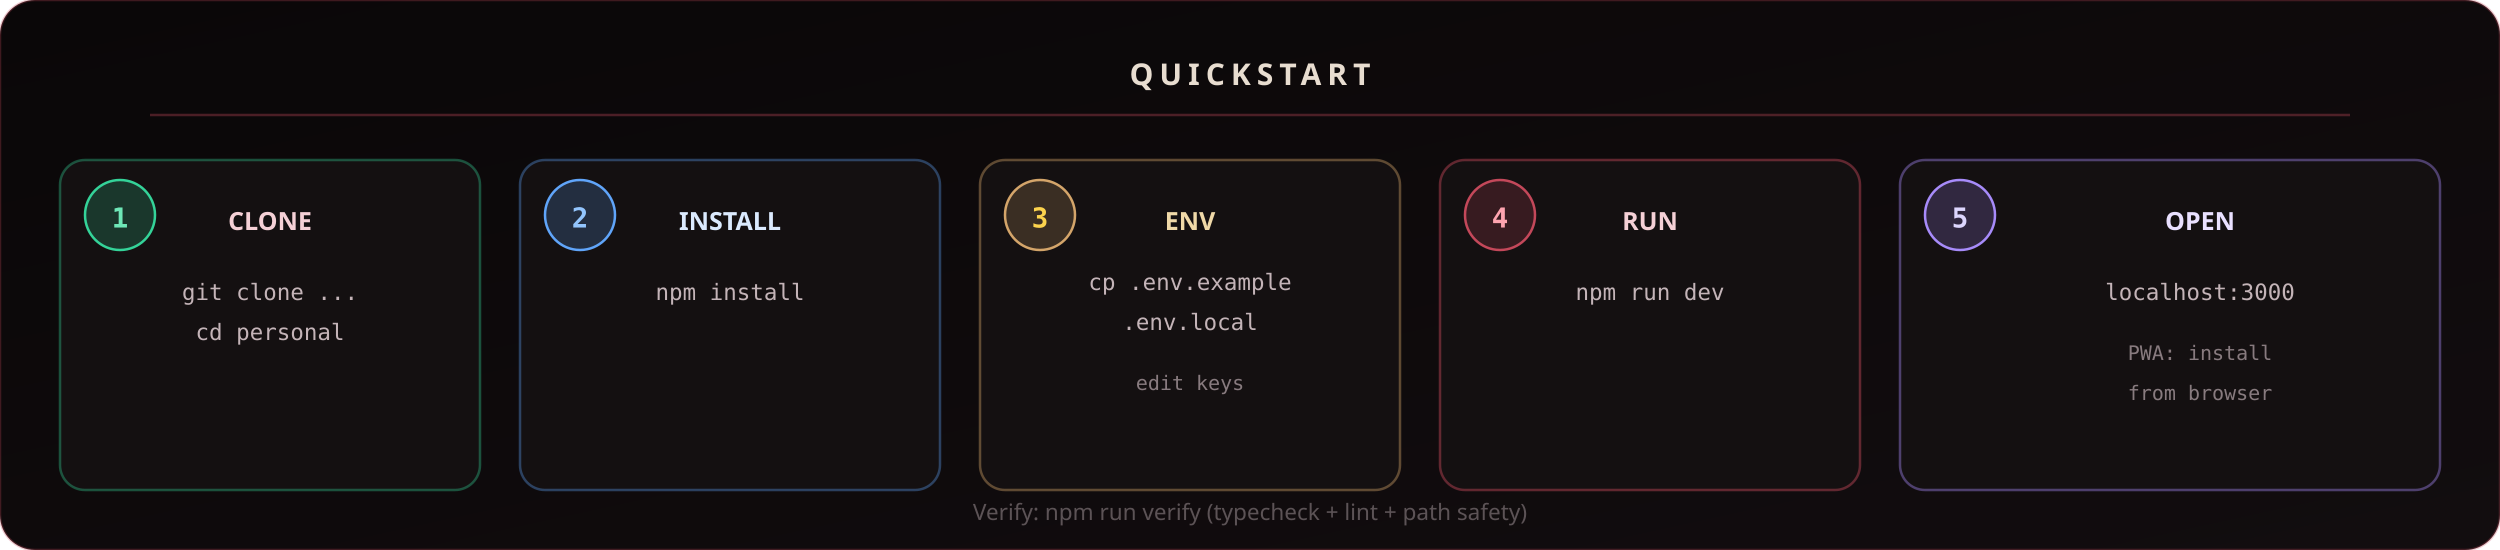
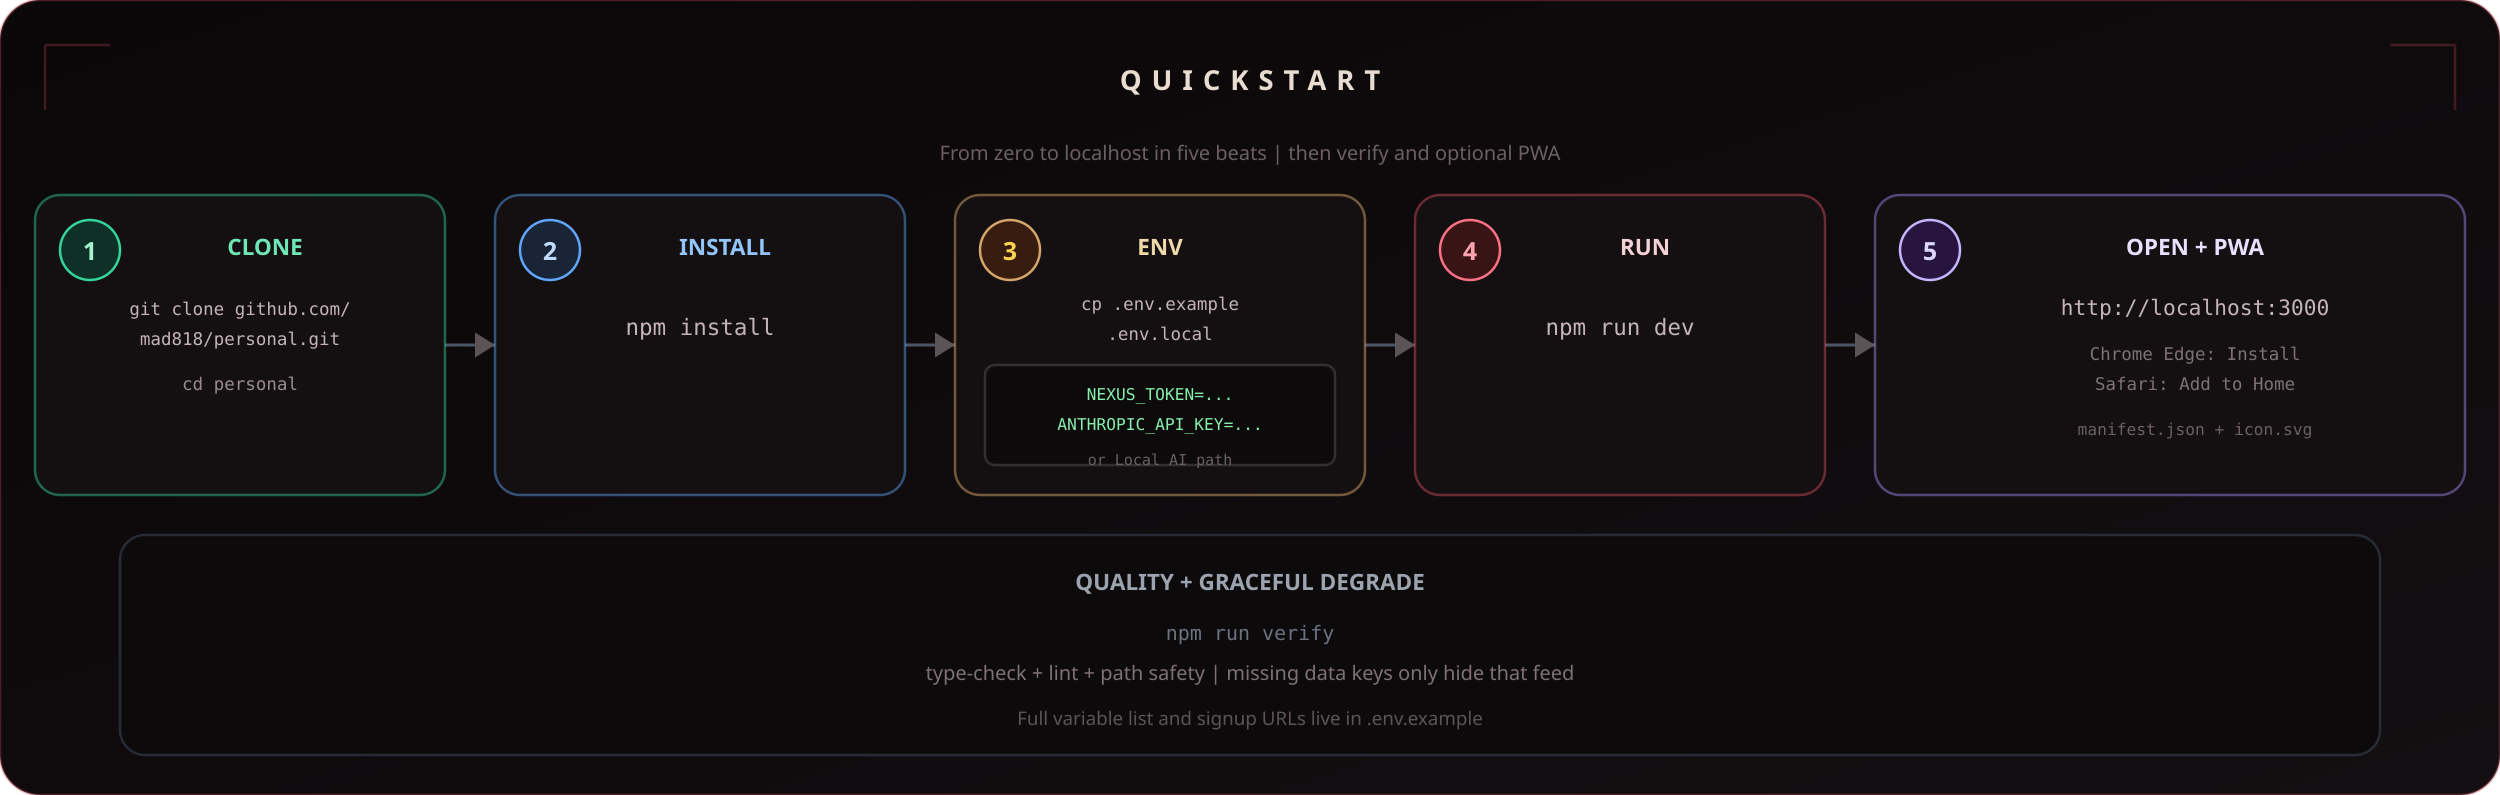
- <svg xmlns="http://www.w3.org/2000/svg" viewBox="0 0 1000 220" width="1000" height="220" role="img" aria-labelledby="qsTitle qsDesc">
+ <svg xmlns="http://www.w3.org/2000/svg" viewBox="0 0 1000 318" width="1000" height="318" role="img" aria-labelledby="qT qD">
  <defs>
-     <linearGradient id="qsBg" x1="0" y1="0" x2="100%" y2="100%">
+     <linearGradient id="qBg" x1="0%" y1="0%" x2="100%" y2="100%">
      <stop offset="0%" style="stop-color:#0a0708" />
-       <stop offset="100%" style="stop-color:#120d0f" />
+       <stop offset="100%" style="stop-color:#140f12" />
+     </linearGradient>
+     <linearGradient id="qLine" x1="0%" y1="0%" x2="100%" y2="0%">
+       <stop offset="0%" style="stop-color:#c4485a" />
+       <stop offset="100%" style="stop-color:#d4a56a" />
    </linearGradient>
  </defs>
-   <rect width="1000" height="220" rx="14" fill="url(#qsBg)" stroke="#c4485a" stroke-opacity="0.28" stroke-width="1" />
-   <text x="500" y="34" text-anchor="middle" fill="#e8ddd0" font-family="system-ui,sans-serif" font-size="12" font-weight="800" letter-spacing="0.2em">QUICKSTART</text>
-   <line x1="60" y1="46" x2="940" y2="46" stroke="#c4485a" stroke-opacity="0.35" stroke-width="1" />
-   <g font-family="ui-monospace,Menlo,Consolas,monospace" font-size="9" fill="#c4b4b8">
-     <g transform="translate(24,64)">
-       <rect width="168" height="132" rx="10" fill="#141011" stroke="#34d399" stroke-opacity="0.35" />
-       <circle cx="24" cy="22" r="14" fill="#34d399" fill-opacity="0.2" stroke="#34d399" stroke-width="1" />
-       <text x="24" y="27" text-anchor="middle" fill="#6ee7b7" font-size="11" font-weight="800">1</text>
-       <text x="84" y="28" text-anchor="middle" fill="#f5d0d6" font-size="10" font-family="system-ui,sans-serif" font-weight="700">CLONE</text>
-       <text x="84" y="56" text-anchor="middle">git clone ...</text>
-       <text x="84" y="72" text-anchor="middle">cd personal</text>
+   <rect width="1000" height="318" rx="16" fill="url(#qBg)" stroke="#c4485a" stroke-opacity="0.35" stroke-width="1" />
+   <path d="M 18 18 L 44 18 M 18 18 L 18 44" stroke="#c4485a" stroke-opacity="0.28" fill="none" />
+   <path d="M 982 18 L 956 18 M 982 18 L 982 44" stroke="#c4485a" stroke-opacity="0.28" fill="none" />
+   <text x="500" y="36" text-anchor="middle" fill="#e8ddd0" font-family="system-ui,Segoe UI,sans-serif" font-size="11" font-weight="800" letter-spacing="0.36em">QUICKSTART</text>
+   <line x1="100" y1="48" x2="900" y2="48" stroke="url(#qLine)" stroke-opacity="0.6" stroke-width="1" />
+   <text x="500" y="64" text-anchor="middle" fill="#6b5f63" font-family="system-ui,sans-serif" font-size="8">From zero to localhost in five beats | then verify and optional PWA</text>
+   <path d="M 178 138 L 198 138" stroke="#4b5563" stroke-width="1.2" fill="none" />
+   <polygon points="198,138 190,133 190,143" fill="#5c5356" />
+   <path d="M 362 138 L 382 138" stroke="#4b5563" stroke-width="1.2" fill="none" />
+   <polygon points="382,138 374,133 374,143" fill="#5c5356" />
+   <path d="M 546 138 L 566 138" stroke="#4b5563" stroke-width="1.2" fill="none" />
+   <polygon points="566,138 558,133 558,143" fill="#5c5356" />
+   <path d="M 730 138 L 750 138" stroke="#4b5563" stroke-width="1.2" fill="none" />
+   <polygon points="750,138 742,133 742,143" fill="#5c5356" />
+   <g font-family="ui-monospace,Consolas,monospace">
+     <g transform="translate(14,78)">
+       <rect width="164" height="120" rx="10" fill="#141011" stroke="#34d399" stroke-opacity="0.45" />
+       <circle cx="22" cy="22" r="12" fill="#065f46" fill-opacity="0.4" stroke="#34d399" stroke-width="1" />
+       <text x="22" y="26" text-anchor="middle" fill="#a7f3d0" font-family="system-ui,sans-serif" font-size="10" font-weight="800">1</text>
+       <text x="92" y="24" text-anchor="middle" fill="#6ee7b7" font-family="system-ui,sans-serif" font-size="9" font-weight="700">CLONE</text>
+       <text x="82" y="48" text-anchor="middle" fill="#c4b4b8" font-size="7">git clone github.com/</text>
+       <text x="82" y="60" text-anchor="middle" fill="#c4b4b8" font-size="7">mad818/personal.git</text>
+       <text x="82" y="78" text-anchor="middle" fill="#9a8b90" font-size="7">cd personal</text>
    </g>
-     <g transform="translate(208,64)">
-       <rect width="168" height="132" rx="10" fill="#141011" stroke="#60a5fa" stroke-opacity="0.35" />
-       <circle cx="24" cy="22" r="14" fill="#60a5fa" fill-opacity="0.2" stroke="#60a5fa" stroke-width="1" />
-       <text x="24" y="27" text-anchor="middle" fill="#93c5fd" font-size="11" font-weight="800">2</text>
-       <text x="84" y="28" text-anchor="middle" fill="#dbeafe" font-size="10" font-family="system-ui,sans-serif" font-weight="700">INSTALL</text>
-       <text x="84" y="56" text-anchor="middle">npm install</text>
+     <g transform="translate(198,78)">
+       <rect width="164" height="120" rx="10" fill="#141011" stroke="#60a5fa" stroke-opacity="0.45" />
+       <circle cx="22" cy="22" r="12" fill="#1e3a5f" fill-opacity="0.5" stroke="#60a5fa" stroke-width="1" />
+       <text x="22" y="26" text-anchor="middle" fill="#bfdbfe" font-family="system-ui,sans-serif" font-size="10" font-weight="800">2</text>
+       <text x="92" y="24" text-anchor="middle" fill="#93c5fd" font-family="system-ui,sans-serif" font-size="9" font-weight="700">INSTALL</text>
+       <text x="82" y="56" text-anchor="middle" fill="#c4b4b8" font-size="9">npm install</text>
    </g>
-     <g transform="translate(392,64)">
-       <rect width="168" height="132" rx="10" fill="#141011" stroke="#d4a56a" stroke-opacity="0.4" />
-       <circle cx="24" cy="22" r="14" fill="#d4a56a" fill-opacity="0.2" stroke="#d4a56a" stroke-width="1" />
-       <text x="24" y="27" text-anchor="middle" fill="#fcd34d" font-size="11" font-weight="800">3</text>
-       <text x="84" y="28" text-anchor="middle" fill="#f0d9a8" font-size="10" font-family="system-ui,sans-serif" font-weight="700">ENV</text>
-       <text x="84" y="52" text-anchor="middle">cp .env.example</text>
-       <text x="84" y="68" text-anchor="middle">.env.local</text>
-       <text x="84" y="92" text-anchor="middle" font-size="8" fill="#887b7f">edit keys</text>
+     <g transform="translate(382,78)">
+       <rect width="164" height="120" rx="10" fill="#141011" stroke="#d4a56a" stroke-opacity="0.5" />
+       <circle cx="22" cy="22" r="12" fill="#78350f" fill-opacity="0.35" stroke="#d4a56a" stroke-width="1" />
+       <text x="22" y="26" text-anchor="middle" fill="#fcd34d" font-family="system-ui,sans-serif" font-size="10" font-weight="800">3</text>
+       <text x="82" y="24" text-anchor="middle" fill="#f0d9a8" font-family="system-ui,sans-serif" font-size="9" font-weight="700">ENV</text>
+       <text x="82" y="46" text-anchor="middle" fill="#c4b4b8" font-size="7">cp .env.example</text>
+       <text x="82" y="58" text-anchor="middle" fill="#c4b4b8" font-size="7">.env.local</text>
+       <rect x="12" y="68" width="140" height="40" rx="4" fill="#0c0a0b" stroke="#57534e" stroke-opacity="0.5" />
+       <text x="82" y="82" text-anchor="middle" fill="#86efac" font-size="6.5">NEXUS_TOKEN=...</text>
+       <text x="82" y="94" text-anchor="middle" fill="#86efac" font-size="6.5">ANTHROPIC_API_KEY=...</text>
+       <text x="82" y="108" text-anchor="middle" fill="#6b5f63" font-size="6">or Local AI path</text>
    </g>
-     <g transform="translate(576,64)">
-       <rect width="168" height="132" rx="10" fill="#141011" stroke="#c4485a" stroke-opacity="0.45" />
-       <circle cx="24" cy="22" r="14" fill="#c4485a" fill-opacity="0.2" stroke="#c4485a" stroke-width="1" />
-       <text x="24" y="27" text-anchor="middle" fill="#fda4af" font-size="11" font-weight="800">4</text>
-       <text x="84" y="28" text-anchor="middle" fill="#f5d0d6" font-size="10" font-family="system-ui,sans-serif" font-weight="700">RUN</text>
-       <text x="84" y="56" text-anchor="middle">npm run dev</text>
+     <g transform="translate(566,78)">
+       <rect width="164" height="120" rx="10" fill="#141011" stroke="#c4485a" stroke-opacity="0.5" />
+       <circle cx="22" cy="22" r="12" fill="#7f1d1d" fill-opacity="0.35" stroke="#fb7185" stroke-width="1" />
+       <text x="22" y="26" text-anchor="middle" fill="#fda4af" font-family="system-ui,sans-serif" font-size="10" font-weight="800">4</text>
+       <text x="92" y="24" text-anchor="middle" fill="#f5d0d6" font-family="system-ui,sans-serif" font-size="9" font-weight="700">RUN</text>
+       <text x="82" y="56" text-anchor="middle" fill="#c4b4b8" font-size="9">npm run dev</text>
    </g>
-     <g transform="translate(760,64)">
-       <rect width="216" height="132" rx="10" fill="#141011" stroke="#a78bfa" stroke-opacity="0.4" />
-       <circle cx="24" cy="22" r="14" fill="#a78bfa" fill-opacity="0.2" stroke="#a78bfa" stroke-width="1" />
-       <text x="24" y="27" text-anchor="middle" fill="#ddd6fe" font-size="11" font-weight="800">5</text>
-       <text x="120" y="28" text-anchor="middle" fill="#e9e0ff" font-size="10" font-family="system-ui,sans-serif" font-weight="700">OPEN</text>
-       <text x="120" y="56" text-anchor="middle">localhost:3000</text>
-       <text x="120" y="80" text-anchor="middle" font-size="8" fill="#887b7f">PWA: install</text>
-       <text x="120" y="96" text-anchor="middle" font-size="8" fill="#887b7f">from browser</text>
+     <g transform="translate(750,78)">
+       <rect width="236" height="120" rx="10" fill="#141011" stroke="#a78bfa" stroke-opacity="0.45" />
+       <circle cx="22" cy="22" r="12" fill="#4c1d95" fill-opacity="0.35" stroke="#c4b5fd" stroke-width="1" />
+       <text x="22" y="26" text-anchor="middle" fill="#ddd6fe" font-family="system-ui,sans-serif" font-size="10" font-weight="800">5</text>
+       <text x="128" y="24" text-anchor="middle" fill="#e9e0ff" font-family="system-ui,sans-serif" font-size="9" font-weight="700">OPEN + PWA</text>
+       <text x="128" y="48" text-anchor="middle" fill="#c4b4b8" font-size="8.5">http://localhost:3000</text>
+       <text x="128" y="66" text-anchor="middle" fill="#7d7175" font-size="7">Chrome Edge: Install</text>
+       <text x="128" y="78" text-anchor="middle" fill="#7d7175" font-size="7">Safari: Add to Home</text>
+       <text x="128" y="96" text-anchor="middle" fill="#6b5f63" font-size="6.5">manifest.json + icon.svg</text>
    </g>
  </g>
-   <text x="500" y="208" text-anchor="middle" fill="#5c5356" font-family="system-ui,sans-serif" font-size="9">Verify: npm run verify (typecheck + lint + path safety)</text>
+   <rect x="48" y="214" width="904" height="88" rx="10" fill="#0d0a0b" stroke="#374151" stroke-opacity="0.6" />
+   <text x="500" y="236" text-anchor="middle" fill="#9ca3af" font-family="system-ui,sans-serif" font-size="9" font-weight="700">QUALITY + GRACEFUL DEGRADE</text>
+   <text x="500" y="256" text-anchor="middle" fill="#6b7280" font-family="ui-monospace,monospace" font-size="8">npm run verify</text>
+   <text x="500" y="272" text-anchor="middle" fill="#7d7175" font-family="system-ui,sans-serif" font-size="8">type-check + lint + path safety | missing data keys only hide that feed</text>
+   <text x="500" y="290" text-anchor="middle" fill="#5c5356" font-family="system-ui,sans-serif" font-size="7.5">Full variable list and signup URLs live in .env.example</text>
</svg>
